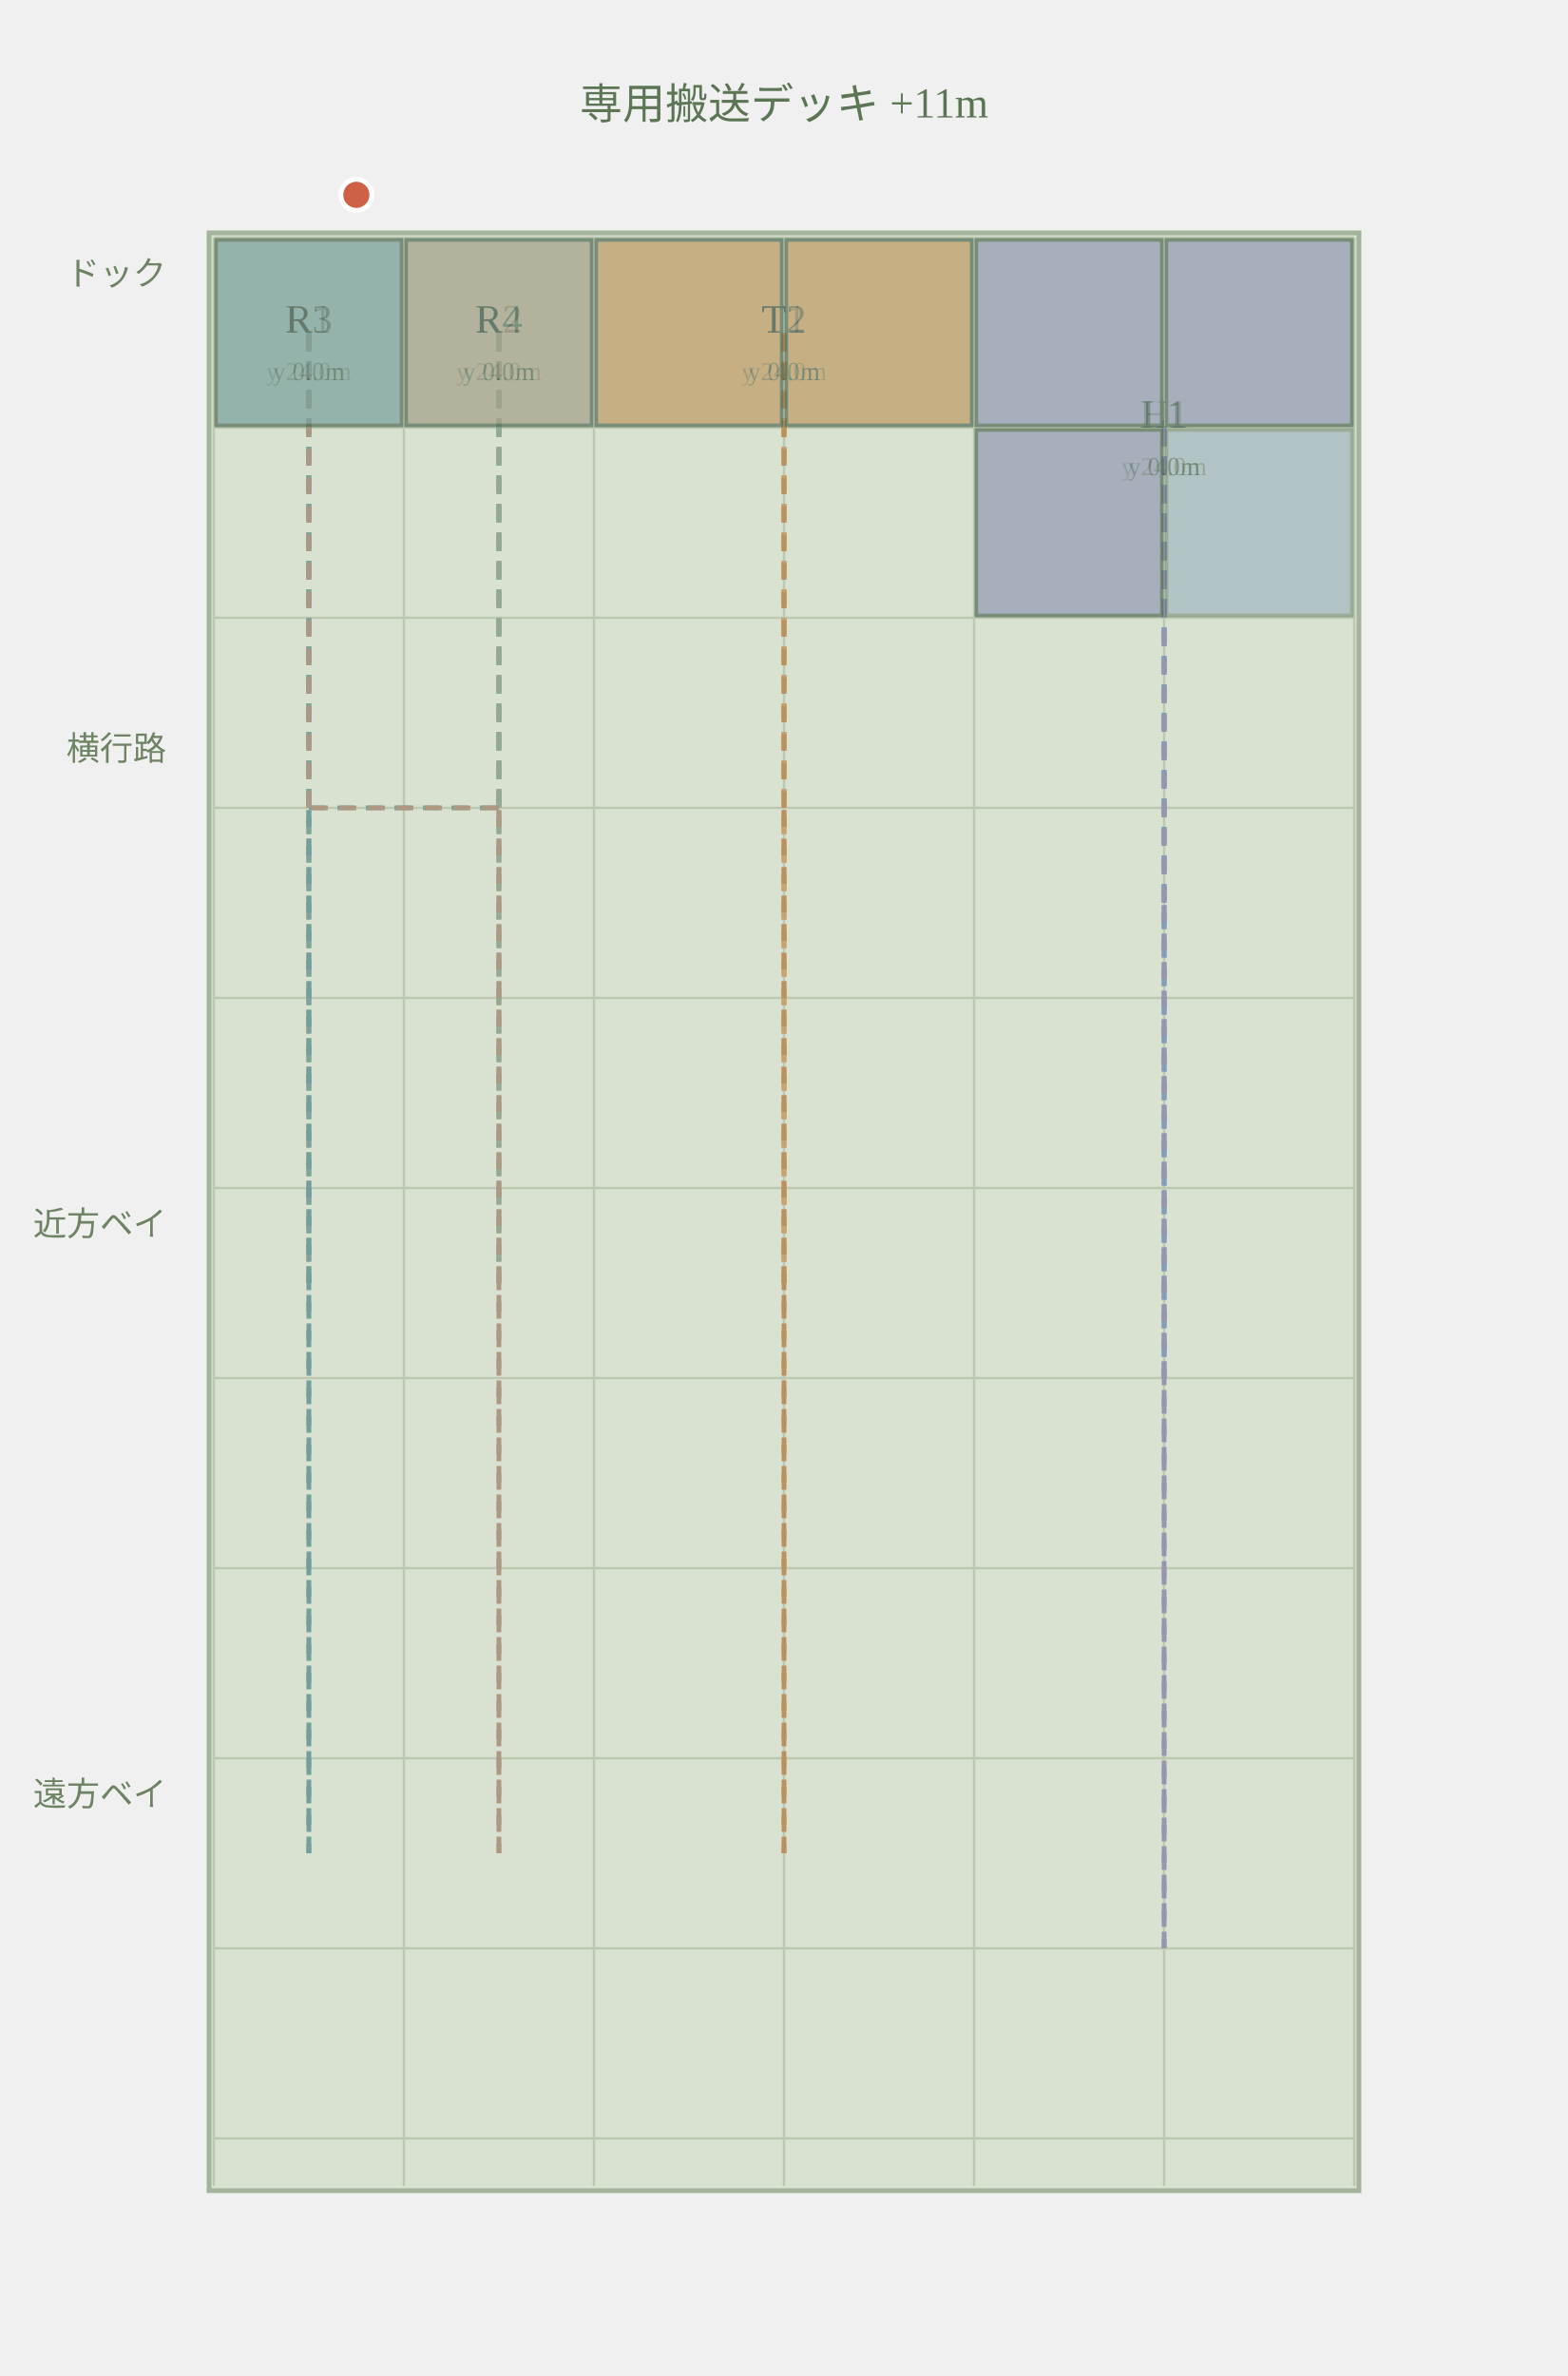
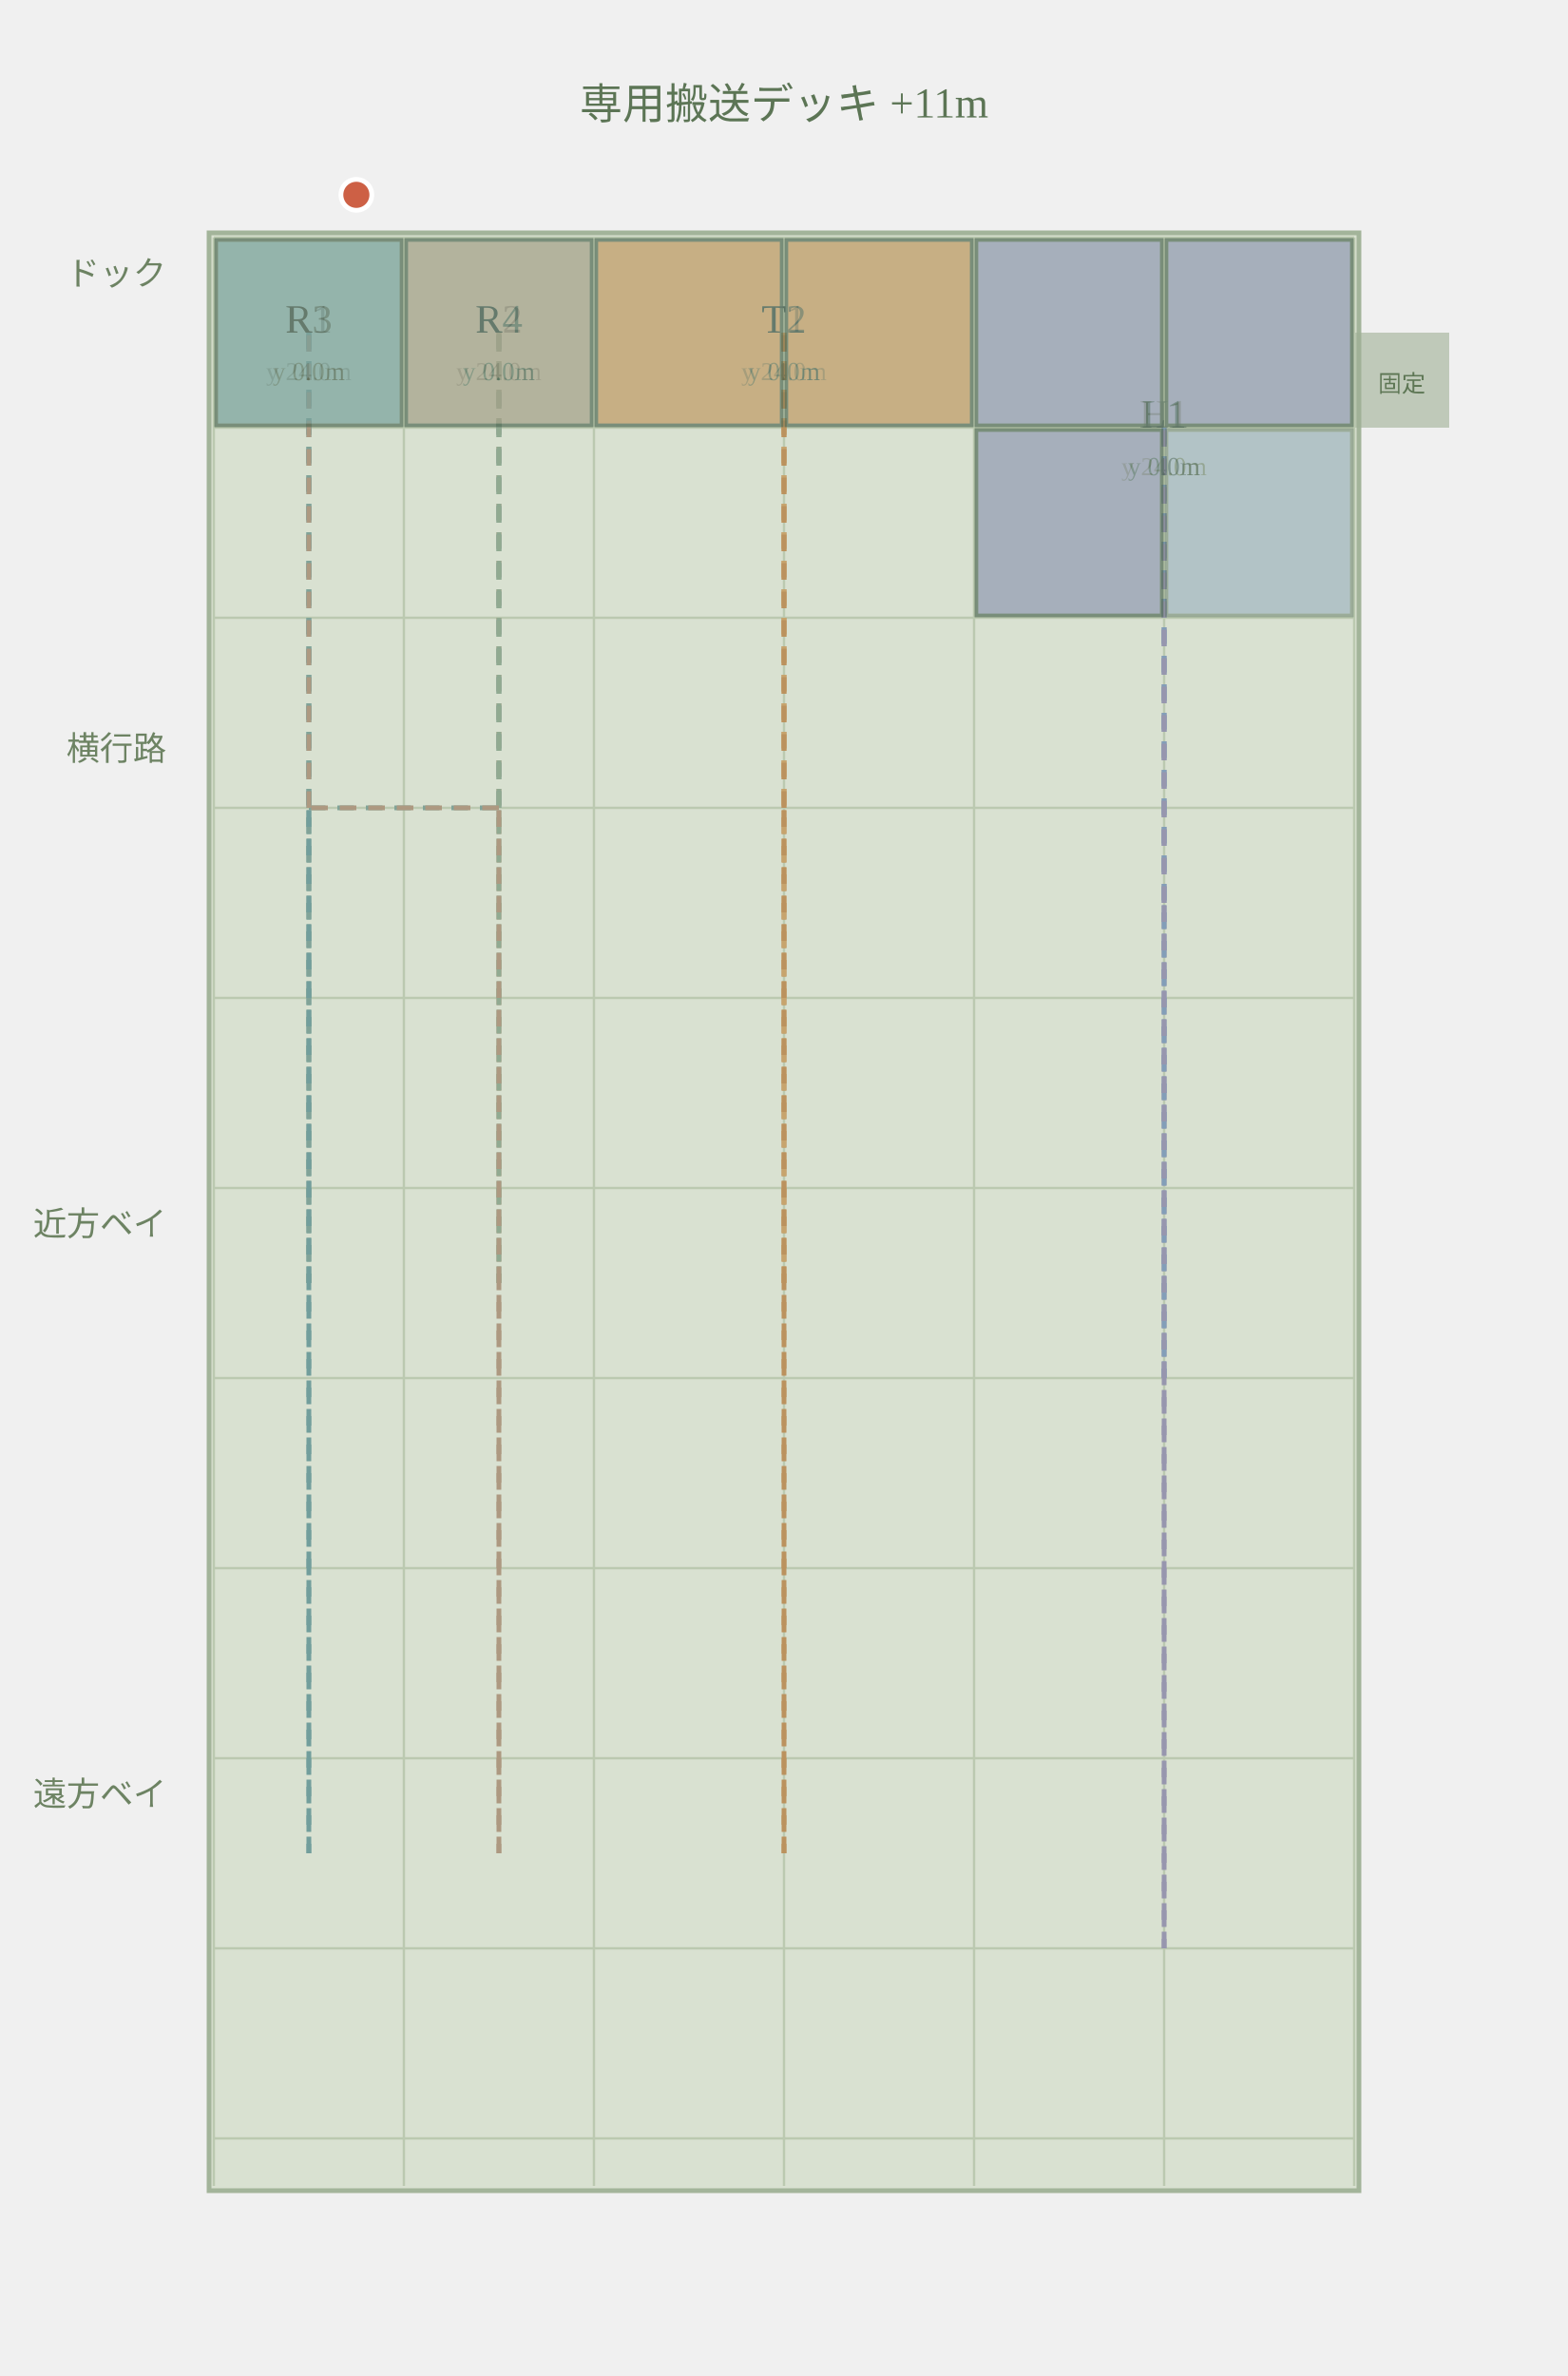
<svg xmlns="http://www.w3.org/2000/svg" viewBox="-9 -10 66 100" role="img" aria-label="搬送空間の占有と経路">
  <rect x="-.2" y="-.2" width="48.4" height="82.4" fill="#d9e1d1" stroke="#a3b49a" stroke-width=".2" />
+   <rect x="48" y="4" width="4" height="4" fill="#9faf94" opacity=".6" />
+   <text x="50" y="6.5" text-anchor="middle" font-size="1" fill="#5d7654">固定</text>
  <line x1="0" y1="0" x2="48" y2="0" stroke="#bbc9b0" stroke-width="0.1" />
  <line x1="0" y1="8" x2="48" y2="8" stroke="#bbc9b0" stroke-width="0.1" />
  <line x1="0" y1="16" x2="48" y2="16" stroke="#bbc9b0" stroke-width="0.1" />
  <line x1="0" y1="24" x2="48" y2="24" stroke="#bbc9b0" stroke-width="0.1" />
  <line x1="0" y1="32" x2="48" y2="32" stroke="#bbc9b0" stroke-width="0.1" />
  <line x1="0" y1="40" x2="48" y2="40" stroke="#bbc9b0" stroke-width="0.1" />
  <line x1="0" y1="48" x2="48" y2="48" stroke="#bbc9b0" stroke-width="0.1" />
  <line x1="0" y1="56" x2="48" y2="56" stroke="#bbc9b0" stroke-width="0.1" />
  <line x1="0" y1="64" x2="48" y2="64" stroke="#bbc9b0" stroke-width="0.1" />
  <line x1="0" y1="72" x2="48" y2="72" stroke="#bbc9b0" stroke-width="0.1" />
  <line x1="0" y1="80" x2="48" y2="80" stroke="#bbc9b0" stroke-width="0.1" />
  <line x1="0" y1="0" x2="0" y2="82" stroke="#bbc9b0" stroke-width="0.1" />
  <line x1="8" y1="0" x2="8" y2="82" stroke="#bbc9b0" stroke-width="0.1" />
  <line x1="16" y1="0" x2="16" y2="82" stroke="#bbc9b0" stroke-width="0.1" />
  <line x1="24" y1="0" x2="24" y2="82" stroke="#bbc9b0" stroke-width="0.1" />
  <line x1="32" y1="0" x2="32" y2="82" stroke="#bbc9b0" stroke-width="0.1" />
  <line x1="40" y1="0" x2="40" y2="82" stroke="#bbc9b0" stroke-width="0.1" />
  <line x1="48" y1="0" x2="48" y2="82" stroke="#bbc9b0" stroke-width="0.1" />
  <text x="24" y="-5" text-anchor="middle" font-size="1.8" fill="#5c7555">専用搬送デッキ +11m</text>
  <text x="-2" y="2" text-anchor="end" font-size="1.4" fill="#6d8363">ドック</text>
  <text x="-2" y="22" text-anchor="end" font-size="1.4" fill="#6d8363">横行路</text>
  <text x="-2" y="42" text-anchor="end" font-size="1.4" fill="#6d8363">近方ベイ</text>
  <text x="-2" y="66" text-anchor="end" font-size="1.4" fill="#6d8363">遠方ベイ</text>
  <line x1="4" y1="4" x2="4" y2="4" stroke="#729e9c" stroke-width="0.2" stroke-dasharray=".7 .5" />
  <line x1="12" y1="4" x2="12" y2="4" stroke="#ad9981" stroke-width="0.2" stroke-dasharray=".7 .5" />
  <line x1="24" y1="4" x2="24" y2="4" stroke="#bb925e" stroke-width="0.2" stroke-dasharray=".7 .5" />
  <line x1="40" y1="8" x2="40" y2="8" stroke="#9796ae" stroke-width="0.2" stroke-dasharray=".7 .5" />
  <line x1="4" y1="4" x2="4" y2="68" stroke="#729e9c" stroke-width="0.2" stroke-dasharray=".7 .5" />
  <line x1="12" y1="4" x2="12" y2="68" stroke="#ad9981" stroke-width="0.2" stroke-dasharray=".7 .5" />
  <line x1="24" y1="4" x2="24" y2="68" stroke="#bb925e" stroke-width="0.2" stroke-dasharray=".7 .5" />
  <line x1="40" y1="8" x2="40" y2="72" stroke="#9796ae" stroke-width="0.2" stroke-dasharray=".7 .5" />
  <line x1="4" y1="4" x2="4" y2="4" stroke="#81a398" stroke-width="0.2" stroke-dasharray=".7 .5" />
  <line x1="12" y1="4" x2="12" y2="4" stroke="#91aa91" stroke-width="0.2" stroke-dasharray=".7 .5" />
  <line x1="24" y1="4" x2="24" y2="4" stroke="#c7a46d" stroke-width="0.2" stroke-dasharray=".7 .5" />
  <line x1="40" y1="8" x2="40" y2="8" stroke="#839eb8" stroke-width="0.2" stroke-dasharray=".7 .5" />
  <line x1="4" y1="4" x2="4" y2="44" stroke="#81a398" stroke-width="0.2" stroke-dasharray=".7 .5" />
  <line x1="12" y1="4" x2="12" y2="44" stroke="#91aa91" stroke-width="0.2" stroke-dasharray=".7 .5" />
  <line x1="24" y1="4" x2="24" y2="44" stroke="#c7a46d" stroke-width="0.2" stroke-dasharray=".7 .5" />
  <line x1="40" y1="8" x2="40" y2="48" stroke="#839eb8" stroke-width="0.2" stroke-dasharray=".7 .5" />
  <line x1="4" y1="44" x2="4" y2="24" stroke="#81a398" stroke-width="0.2" stroke-dasharray=".7 .5" />
  <line x1="4" y1="24" x2="12" y2="24" stroke="#81a398" stroke-width="0.2" stroke-dasharray=".7 .5" />
  <line x1="12" y1="24" x2="12" y2="4" stroke="#81a398" stroke-width="0.2" stroke-dasharray=".7 .5" />
  <line x1="12" y1="4" x2="12" y2="4" stroke="#81a398" stroke-width="0.2" stroke-dasharray=".7 .5" />
  <line x1="12" y1="44" x2="12" y2="24" stroke="#91aa91" stroke-width="0.2" stroke-dasharray=".7 .5" />
  <line x1="12" y1="24" x2="12" y2="4" stroke="#91aa91" stroke-width="0.2" stroke-dasharray=".7 .5" />
  <line x1="12" y1="4" x2="12" y2="4" stroke="#91aa91" stroke-width="0.2" stroke-dasharray=".7 .5" />
  <line x1="24" y1="44" x2="24" y2="24" stroke="#c7a46d" stroke-width="0.2" stroke-dasharray=".7 .5" />
  <line x1="24" y1="24" x2="24" y2="4" stroke="#c7a46d" stroke-width="0.2" stroke-dasharray=".7 .5" />
  <line x1="24" y1="4" x2="24" y2="4" stroke="#c7a46d" stroke-width="0.2" stroke-dasharray=".7 .5" />
  <line x1="40" y1="48" x2="40" y2="28" stroke="#839eb8" stroke-width="0.2" stroke-dasharray=".7 .5" />
  <line x1="40" y1="28" x2="40" y2="8" stroke="#839eb8" stroke-width="0.2" stroke-dasharray=".7 .5" />
  <line x1="40" y1="8" x2="40" y2="8" stroke="#839eb8" stroke-width="0.2" stroke-dasharray=".7 .5" />
  <line x1="4" y1="68" x2="4" y2="24" stroke="#729e9c" stroke-width="0.2" stroke-dasharray=".7 .5" />
  <line x1="4" y1="24" x2="4" y2="4" stroke="#729e9c" stroke-width="0.2" stroke-dasharray=".7 .5" />
  <line x1="4" y1="4" x2="4" y2="4" stroke="#729e9c" stroke-width="0.2" stroke-dasharray=".7 .5" />
  <line x1="12" y1="68" x2="12" y2="24" stroke="#ad9981" stroke-width="0.2" stroke-dasharray=".7 .5" />
  <line x1="12" y1="24" x2="4" y2="24" stroke="#ad9981" stroke-width="0.2" stroke-dasharray=".7 .5" />
  <line x1="4" y1="24" x2="4" y2="4" stroke="#ad9981" stroke-width="0.2" stroke-dasharray=".7 .5" />
  <line x1="4" y1="4" x2="4" y2="4" stroke="#ad9981" stroke-width="0.2" stroke-dasharray=".7 .5" />
  <line x1="24" y1="68" x2="24" y2="24" stroke="#bb925e" stroke-width="0.2" stroke-dasharray=".7 .5" />
  <line x1="24" y1="24" x2="24" y2="4" stroke="#bb925e" stroke-width="0.2" stroke-dasharray=".7 .5" />
  <line x1="24" y1="4" x2="24" y2="4" stroke="#bb925e" stroke-width="0.2" stroke-dasharray=".7 .5" />
  <line x1="40" y1="72" x2="40" y2="28" stroke="#9796ae" stroke-width="0.2" stroke-dasharray=".7 .5" />
  <line x1="40" y1="28" x2="40" y2="8" stroke="#9796ae" stroke-width="0.2" stroke-dasharray=".7 .5" />
  <line x1="40" y1="8" x2="40" y2="8" stroke="#9796ae" stroke-width="0.2" stroke-dasharray=".7 .5" />
  <g data-id="R1" transform="translate(0 0)" opacity="0.45">
    <rect x="0.1" y="0.1" width="7.8" height="7.8" fill="#81a398" stroke="#4f6b55" stroke-width=".15" />
    <text x="4" y="4" text-anchor="middle" font-size="1.7" fill="#334e41">R1</text>
    <text x="4" y="6" text-anchor="middle" font-size="1.1" fill="#425d49">y 24.0m</text>
  </g>
  <g data-id="R2" transform="translate(8 0)" opacity="0.45">
    <rect x="0.1" y="0.1" width="7.8" height="7.8" fill="#91aa91" stroke="#4f6b55" stroke-width=".15" />
    <text x="4" y="4" text-anchor="middle" font-size="1.7" fill="#334e41">R2</text>
    <text x="4" y="6" text-anchor="middle" font-size="1.1" fill="#425d49">y 24.0m</text>
  </g>
  <g data-id="R3" transform="translate(0 0)" opacity="0.45">
    <rect x="0.1" y="0.1" width="7.8" height="7.8" fill="#729e9c" stroke="#4f6b55" stroke-width=".15" />
    <text x="4" y="4" text-anchor="middle" font-size="1.7" fill="#334e41">R3</text>
    <text x="4" y="6" text-anchor="middle" font-size="1.1" fill="#425d49">y 0.0m</text>
  </g>
  <g data-id="R4" transform="translate(8 0)" opacity="0.45">
    <rect x="0.1" y="0.1" width="7.8" height="7.8" fill="#ad9981" stroke="#4f6b55" stroke-width=".15" />
    <text x="4" y="4" text-anchor="middle" font-size="1.7" fill="#334e41">R4</text>
    <text x="4" y="6" text-anchor="middle" font-size="1.1" fill="#425d49">y 0.0m</text>
  </g>
  <g data-id="T1" transform="translate(16 0)" opacity="0.45">
    <rect x="0.1" y="0.1" width="7.8" height="7.8" fill="#c7a46d" stroke="#4f6b55" stroke-width=".15" />
    <rect x="8.1" y="0.1" width="7.8" height="7.8" fill="#c7a46d" stroke="#4f6b55" stroke-width=".15" />
    <text x="8" y="4" text-anchor="middle" font-size="1.7" fill="#334e41">T1</text>
    <text x="8" y="6" text-anchor="middle" font-size="1.1" fill="#425d49">y 24.0m</text>
  </g>
  <g data-id="T2" transform="translate(16 0)" opacity="0.45">
    <rect x="0.1" y="0.1" width="7.8" height="7.8" fill="#bb925e" stroke="#4f6b55" stroke-width=".15" />
    <rect x="8.1" y="0.1" width="7.8" height="7.8" fill="#bb925e" stroke="#4f6b55" stroke-width=".15" />
    <text x="8" y="4" text-anchor="middle" font-size="1.7" fill="#334e41">T2</text>
    <text x="8" y="6" text-anchor="middle" font-size="1.1" fill="#425d49">y 0.0m</text>
  </g>
  <g data-id="H1" transform="translate(32 0)" opacity="0.45">
    <rect x="0.1" y="0.1" width="7.8" height="7.8" fill="#839eb8" stroke="#4f6b55" stroke-width=".15" />
    <rect x="8.1" y="0.1" width="7.8" height="7.8" fill="#839eb8" stroke="#4f6b55" stroke-width=".15" />
    <rect x="0.1" y="8.1" width="7.8" height="7.8" fill="#839eb8" stroke="#4f6b55" stroke-width=".15" />
    <rect x="8.1" y="8.1" width="7.8" height="7.8" fill="#839eb8" stroke="#4f6b55" stroke-width=".15" />
    <text x="8" y="8" text-anchor="middle" font-size="1.7" fill="#334e41">H1</text>
    <text x="8" y="10" text-anchor="middle" font-size="1.1" fill="#425d49">y 24.0m</text>
  </g>
  <g data-id="L1" transform="translate(32 0)" opacity="0.45">
    <rect x="0.1" y="0.1" width="7.8" height="7.8" fill="#9796ae" stroke="#4f6b55" stroke-width=".15" />
    <rect x="8.1" y="0.1" width="7.8" height="7.8" fill="#9796ae" stroke="#4f6b55" stroke-width=".15" />
    <rect x="0.1" y="8.1" width="7.8" height="7.8" fill="#9796ae" stroke="#4f6b55" stroke-width=".15" />
    <text x="8" y="8" text-anchor="middle" font-size="1.7" fill="#334e41">L1</text>
    <text x="8" y="10" text-anchor="middle" font-size="1.1" fill="#425d49">y 0.0m</text>
  </g>
  <circle cx="6" cy="-1.8" r=".65" fill="#cd6045" stroke="#fff" stroke-width=".2" />
</svg>
